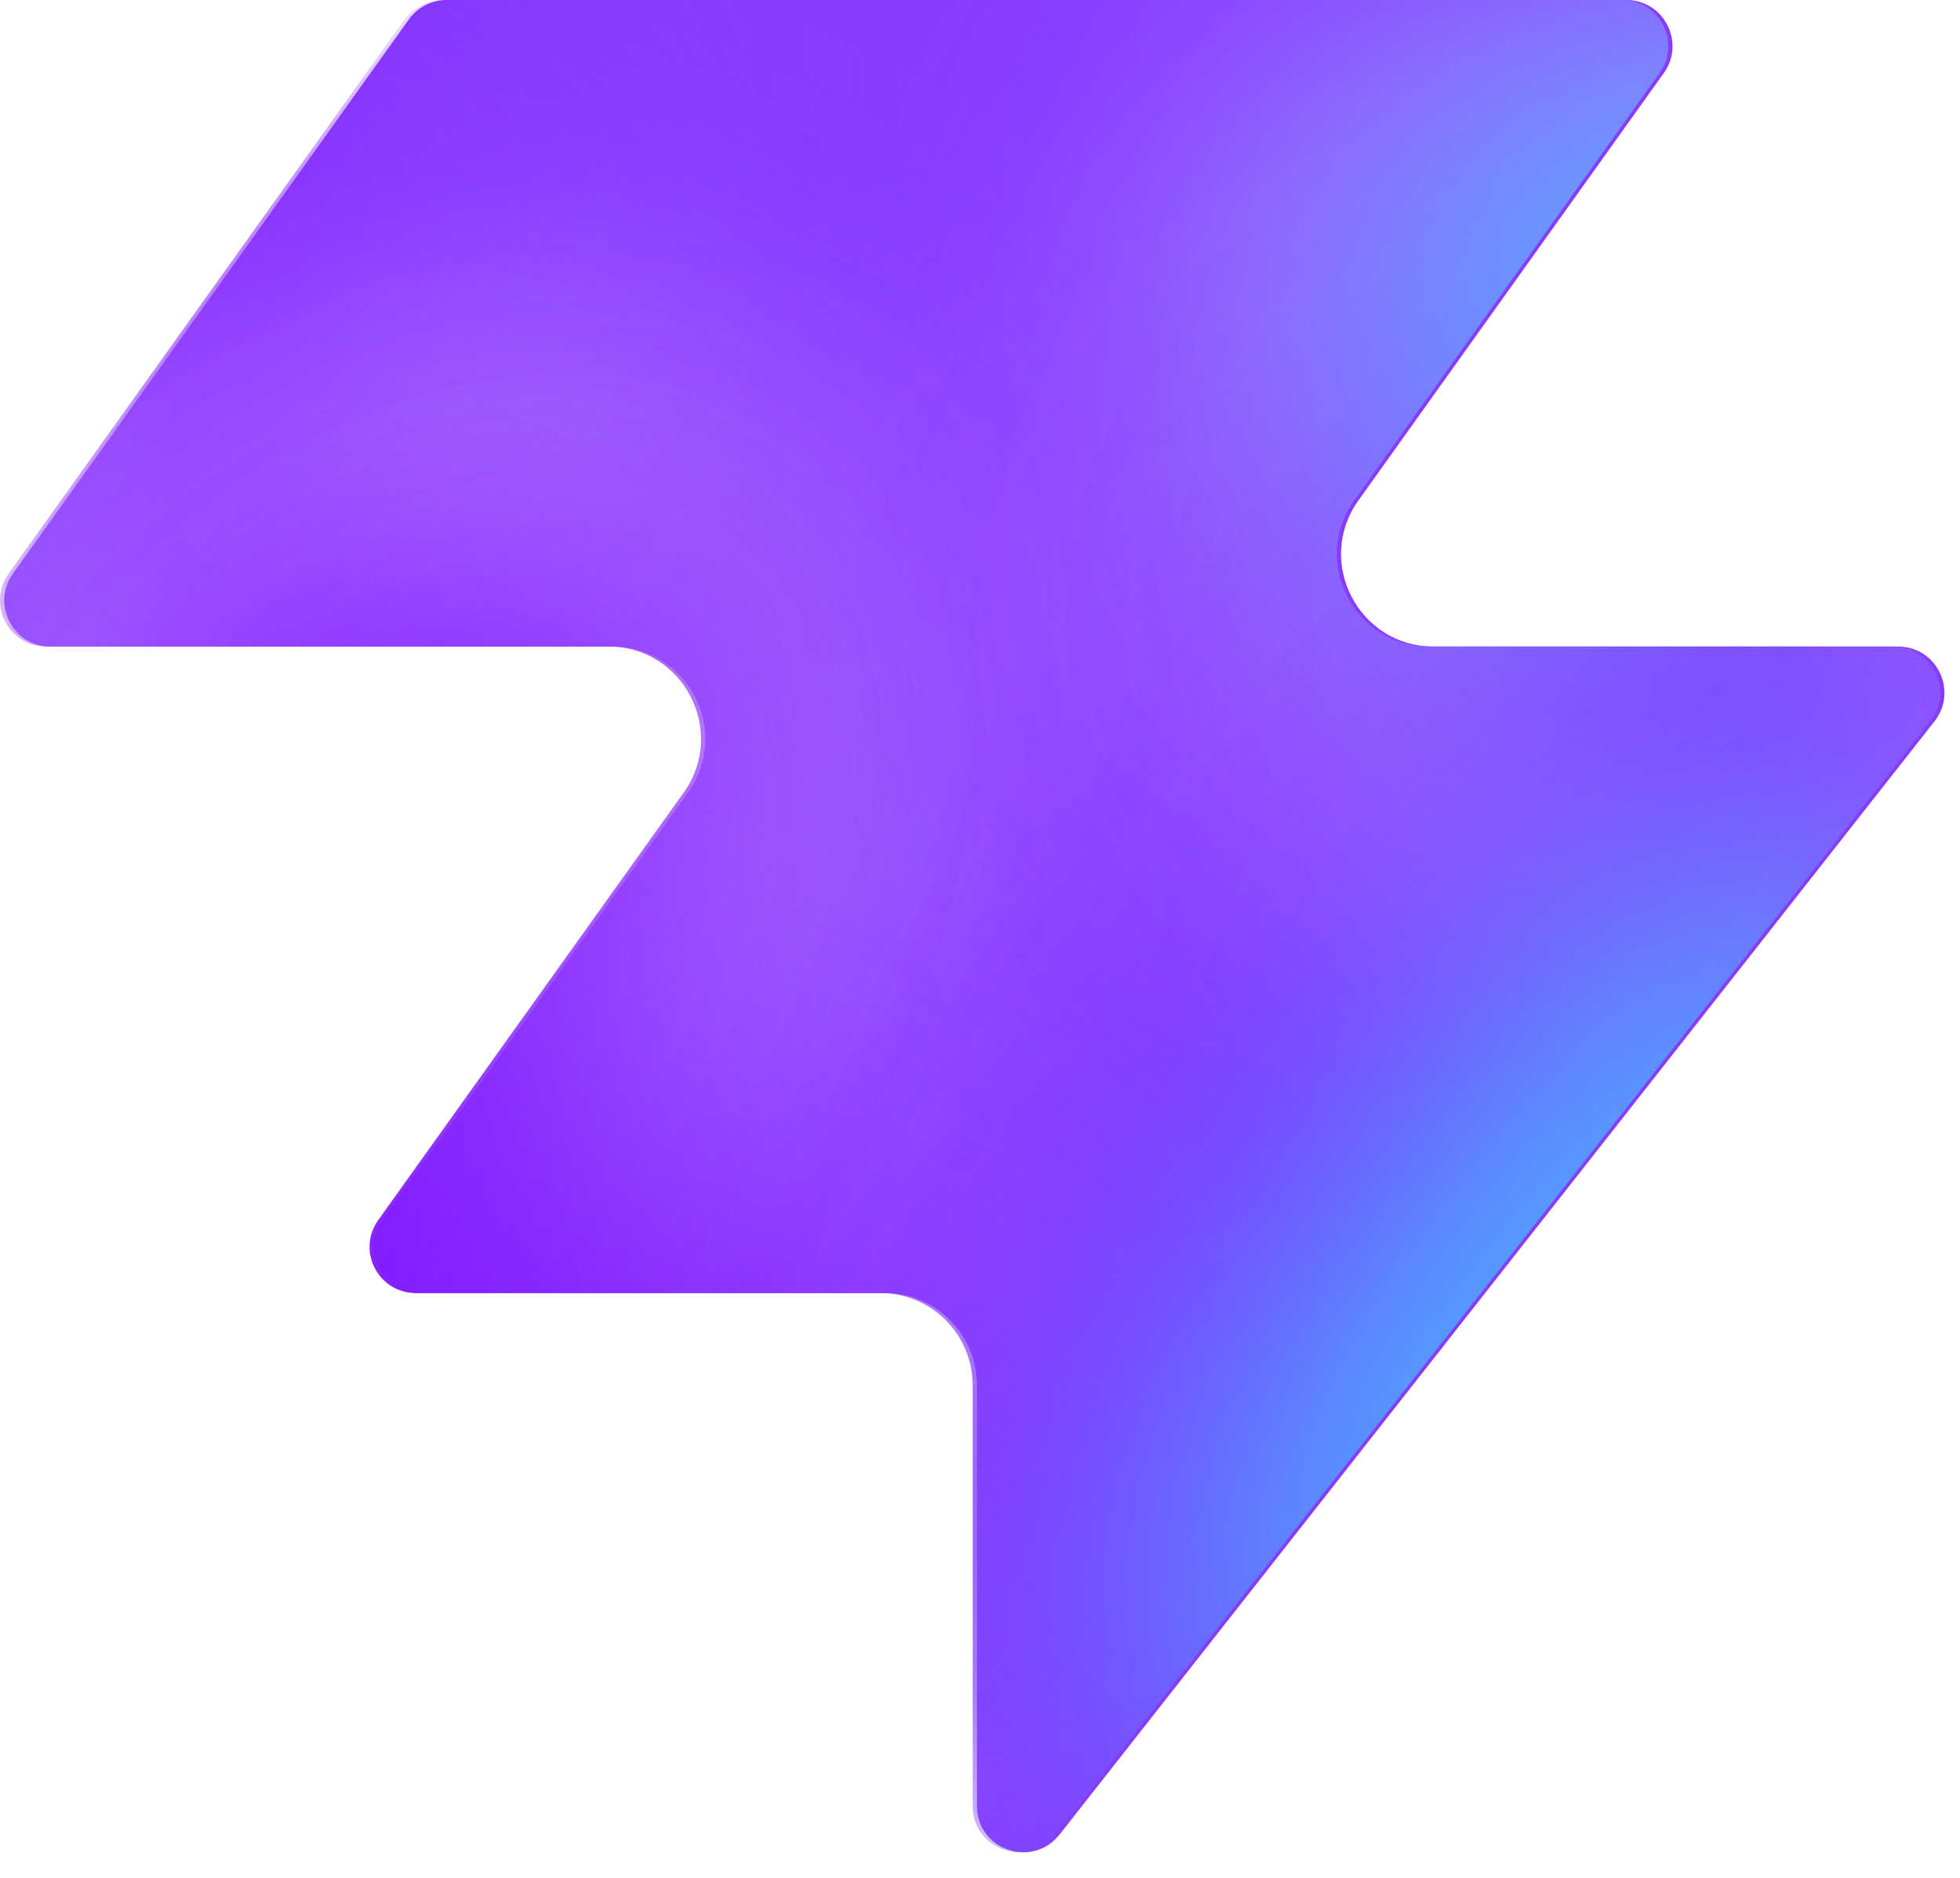
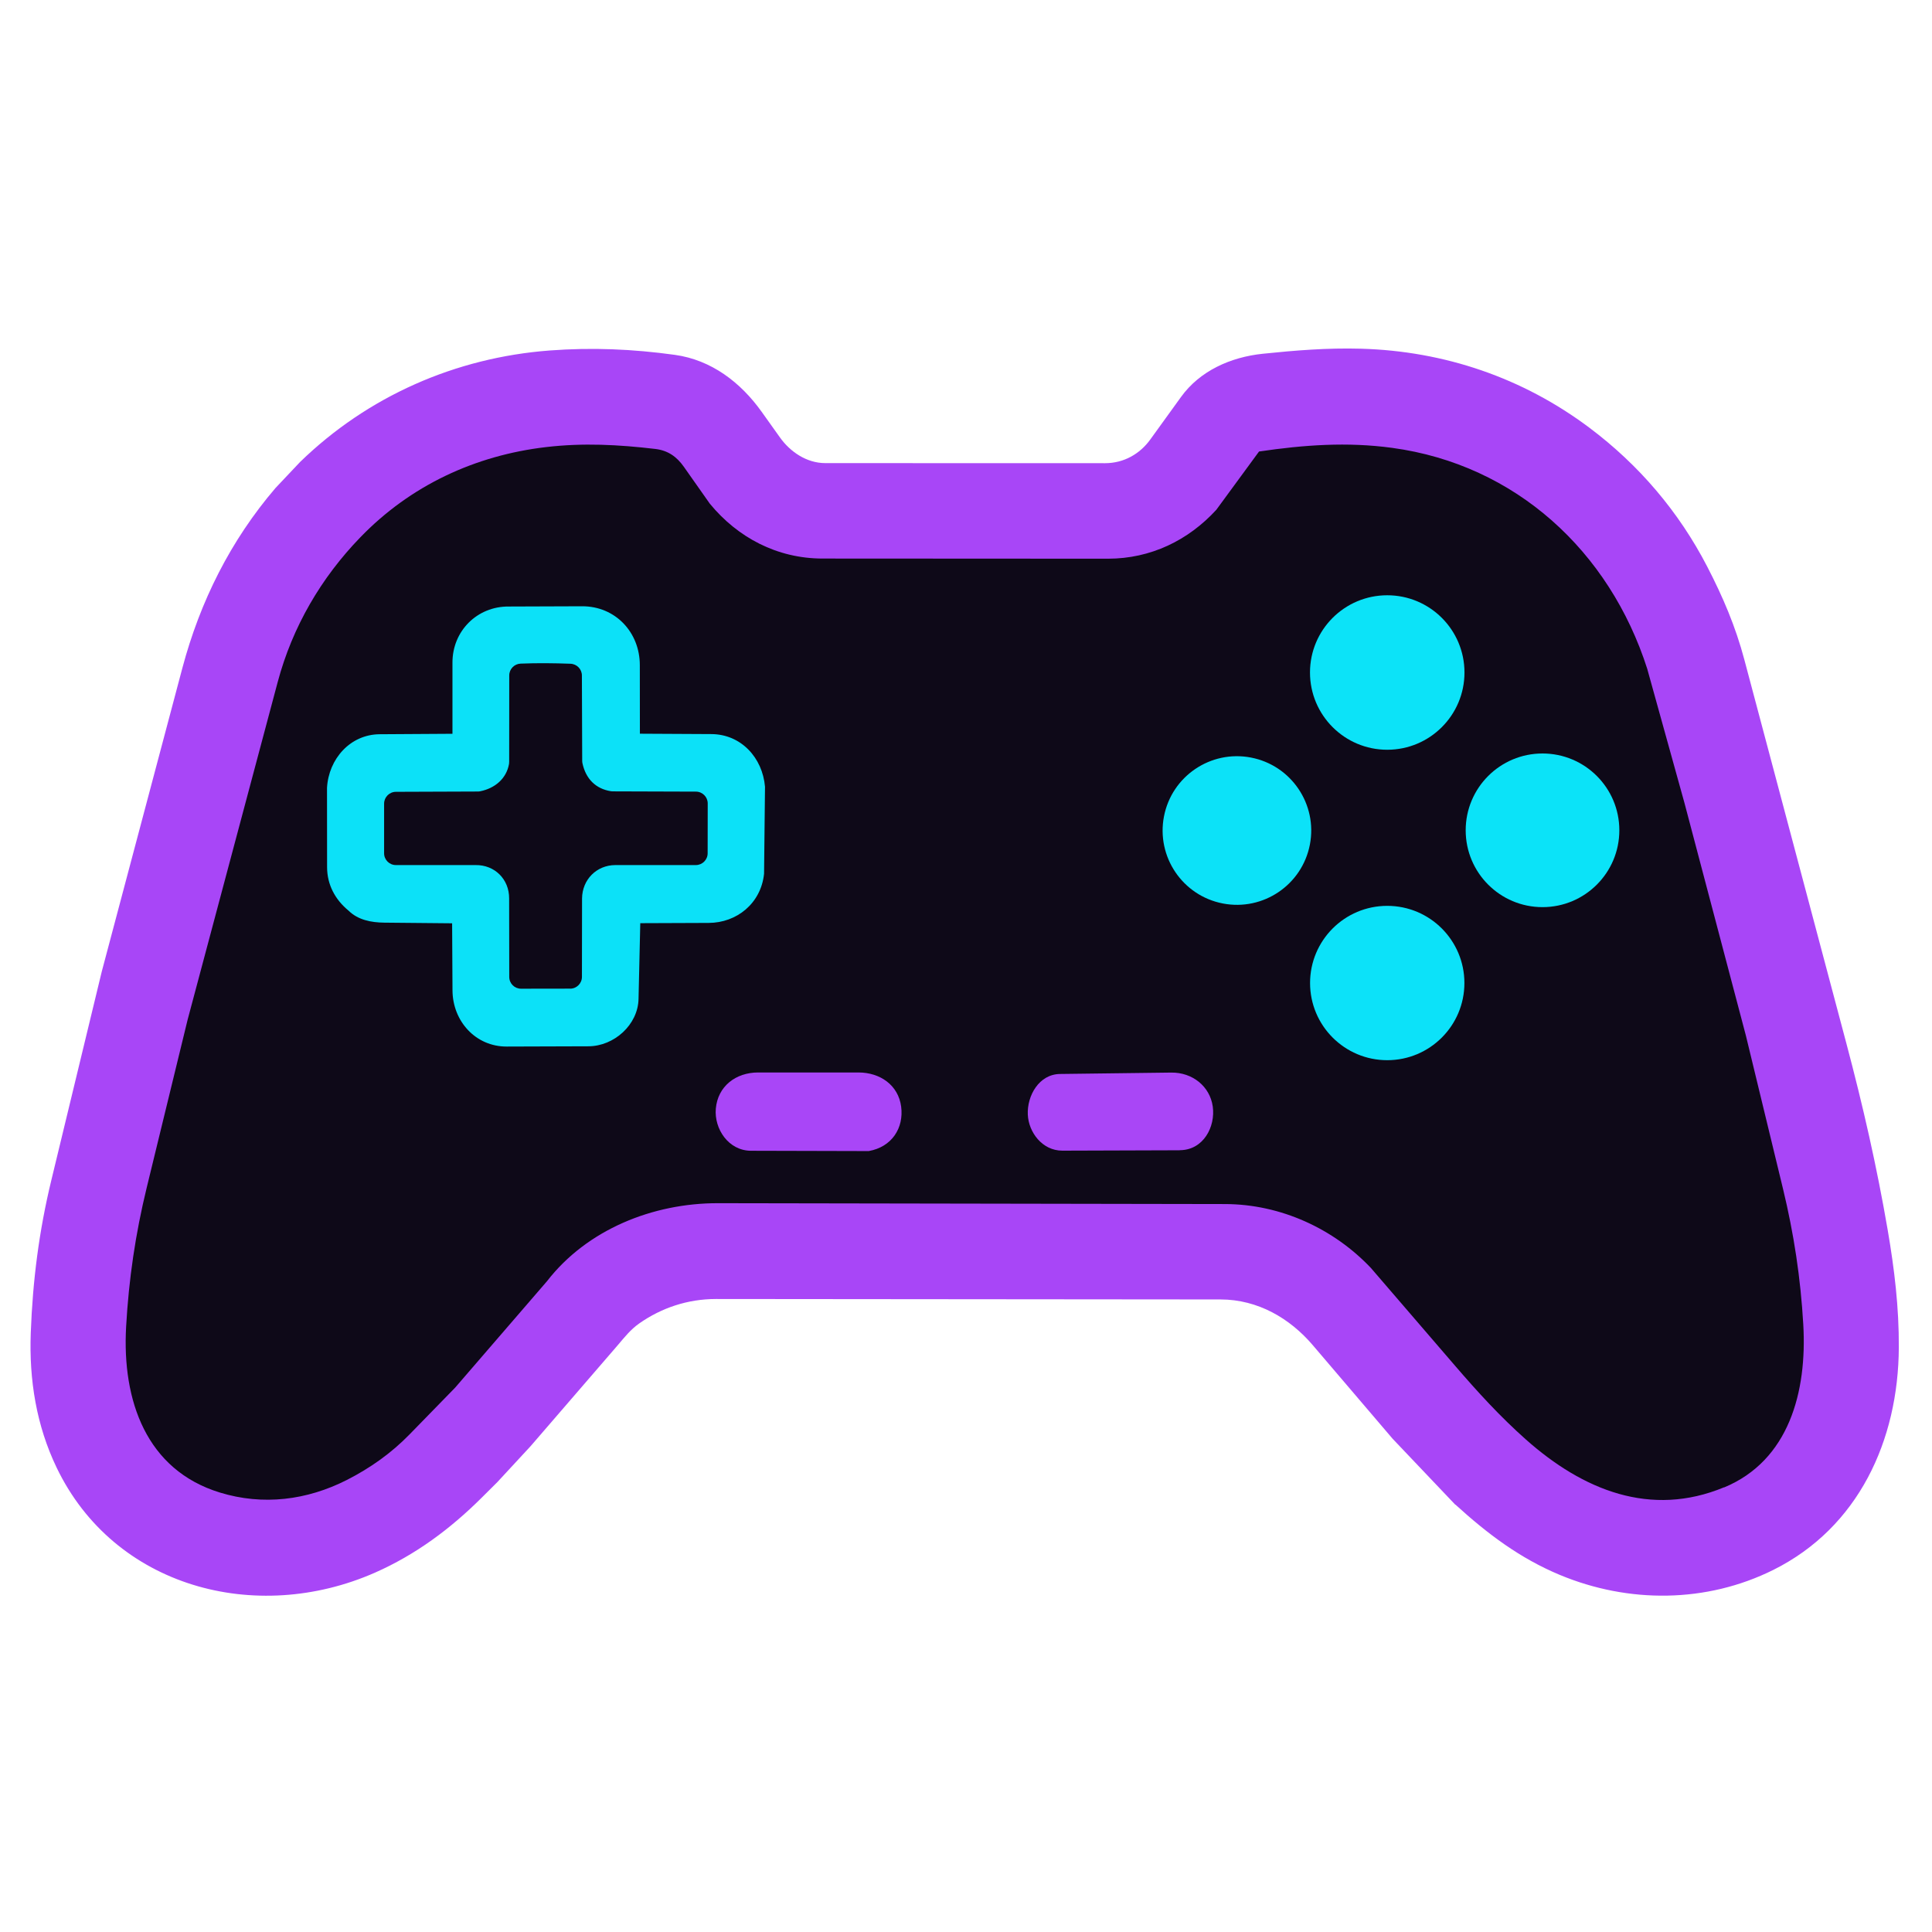
- <svg xmlns="http://www.w3.org/2000/svg" width="48" height="46" fill="none" viewBox="0 0 48 46">
-   <path fill="#863bff" d="M25.946 44.938c-.664.845-2.021.375-2.021-.698V33.937a2.26 2.26 0 0 0-2.262-2.262H10.287c-.92 0-1.456-1.04-.92-1.788l7.48-10.471c1.07-1.497 0-3.578-1.842-3.578H1.237c-.92 0-1.456-1.04-.92-1.788L10.013.474c.214-.297.556-.474.92-.474h28.894c.92 0 1.456 1.04.92 1.788l-7.48 10.471c-1.07 1.498 0 3.579 1.842 3.579h11.377c.943 0 1.473 1.088.89 1.83L25.947 44.94z" style="fill:#863bff;fill:color(display-p3 .525 .23 1);fill-opacity:1" />
-   <mask id="a" width="48" height="46" x="0" y="0" maskUnits="userSpaceOnUse" style="mask-type:alpha">
-     <path fill="#000" d="M25.842 44.938c-.664.844-2.021.375-2.021-.698V33.937a2.26 2.26 0 0 0-2.262-2.262H10.183c-.92 0-1.456-1.04-.92-1.788l7.48-10.471c1.07-1.498 0-3.579-1.842-3.579H1.133c-.92 0-1.456-1.04-.92-1.787L9.91.473c.214-.297.556-.474.92-.474h28.894c.92 0 1.456 1.04.92 1.788l-7.48 10.471c-1.07 1.498 0 3.578 1.842 3.578h11.377c.943 0 1.473 1.088.89 1.832L25.843 44.94z" style="fill:#000;fill-opacity:1" />
-   </mask>
-   <g mask="url(#a)">
-     <g filter="url(#b)">
-       <ellipse cx="5.508" cy="14.704" fill="#ede6ff" rx="5.508" ry="14.704" style="fill:#ede6ff;fill:color(display-p3 .927 .903 1);fill-opacity:1" transform="matrix(.00324 1 1 -.00324 -4.47 31.516)" />
-     </g>
-     <g filter="url(#c)">
-       <ellipse cx="10.399" cy="29.851" fill="#ede6ff" rx="10.399" ry="29.851" style="fill:#ede6ff;fill:color(display-p3 .927 .903 1);fill-opacity:1" transform="matrix(.00324 1 1 -.00324 -39.328 7.883)" />
-     </g>
-     <g filter="url(#d)">
-       <ellipse cx="5.508" cy="30.487" fill="#7e14ff" rx="5.508" ry="30.487" style="fill:#7e14ff;fill:color(display-p3 .492 .077 1);fill-opacity:1" transform="rotate(89.814 -25.913 -14.639)scale(1 -1)" />
-     </g>
-     <g filter="url(#e)">
-       <ellipse cx="5.508" cy="30.599" fill="#7e14ff" rx="5.508" ry="30.599" style="fill:#7e14ff;fill:color(display-p3 .492 .077 1);fill-opacity:1" transform="rotate(89.814 -32.644 -3.334)scale(1 -1)" />
-     </g>
-     <g filter="url(#f)">
-       <ellipse cx="5.508" cy="30.599" fill="#7e14ff" rx="5.508" ry="30.599" style="fill:#7e14ff;fill:color(display-p3 .492 .077 1);fill-opacity:1" transform="matrix(.00324 1 1 -.00324 -34.34 30.47)" />
-     </g>
-     <g filter="url(#g)">
-       <ellipse cx="14.072" cy="22.078" fill="#ede6ff" rx="14.072" ry="22.078" style="fill:#ede6ff;fill:color(display-p3 .927 .903 1);fill-opacity:1" transform="rotate(93.35 24.506 48.493)scale(-1 1)" />
-     </g>
-     <g filter="url(#h)">
-       <ellipse cx="3.47" cy="21.501" fill="#7e14ff" rx="3.47" ry="21.501" style="fill:#7e14ff;fill:color(display-p3 .492 .077 1);fill-opacity:1" transform="rotate(89.009 28.708 47.59)scale(-1 1)" />
-     </g>
-     <g filter="url(#i)">
-       <ellipse cx="3.47" cy="21.501" fill="#7e14ff" rx="3.47" ry="21.501" style="fill:#7e14ff;fill:color(display-p3 .492 .077 1);fill-opacity:1" transform="rotate(89.009 28.708 47.59)scale(-1 1)" />
-     </g>
-     <g filter="url(#j)">
-       <ellipse cx=".387" cy="8.972" fill="#7e14ff" rx="4.407" ry="29.108" style="fill:#7e14ff;fill:color(display-p3 .492 .077 1);fill-opacity:1" transform="rotate(39.51 .387 8.972)" />
-     </g>
-     <g filter="url(#k)">
-       <ellipse cx="47.523" cy="-6.092" fill="#7e14ff" rx="4.407" ry="29.108" style="fill:#7e14ff;fill:color(display-p3 .492 .077 1);fill-opacity:1" transform="rotate(37.892 47.523 -6.092)" />
-     </g>
-     <g filter="url(#l)">
-       <ellipse cx="41.412" cy="6.333" fill="#47bfff" rx="5.971" ry="9.665" style="fill:#47bfff;fill:color(display-p3 .28 .748 1);fill-opacity:1" transform="rotate(37.892 41.412 6.333)" />
-     </g>
-     <g filter="url(#m)">
-       <ellipse cx="-1.879" cy="38.332" fill="#7e14ff" rx="4.407" ry="29.108" style="fill:#7e14ff;fill:color(display-p3 .492 .077 1);fill-opacity:1" transform="rotate(37.892 -1.88 38.332)" />
-     </g>
-     <g filter="url(#n)">
-       <ellipse cx="-1.879" cy="38.332" fill="#7e14ff" rx="4.407" ry="29.108" style="fill:#7e14ff;fill:color(display-p3 .492 .077 1);fill-opacity:1" transform="rotate(37.892 -1.88 38.332)" />
-     </g>
-     <g filter="url(#o)">
-       <ellipse cx="35.651" cy="29.907" fill="#7e14ff" rx="4.407" ry="29.108" style="fill:#7e14ff;fill:color(display-p3 .492 .077 1);fill-opacity:1" transform="rotate(37.892 35.651 29.907)" />
-     </g>
-     <g filter="url(#p)">
-       <ellipse cx="38.418" cy="32.4" fill="#47bfff" rx="5.971" ry="15.297" style="fill:#47bfff;fill:color(display-p3 .28 .748 1);fill-opacity:1" transform="rotate(37.892 38.418 32.4)" />
+ <svg xmlns="http://www.w3.org/2000/svg" id="Capa_1" version="1.1" viewBox="0 0 513 513">
+   <defs>
+     <style>
+       .st0 {
+         fill: #601b93;
+       }
+ 
+       .st0, .st1, .st2, .st3, .st4, .st5, .st6, .st7, .st8, .st9 {
+         display: none;
+       }
+ 
+       .st1 {
+         fill: #0b4ebd;
+       }
+ 
+       .st10 {
+         fill: #a846f7;
+       }
+ 
+       .st11 {
+         fill: #0ce1f8;
+       }
+ 
+       .st2 {
+         fill: #0c4ebe;
+       }
+ 
+       .st12 {
+         fill: #0ce2f8;
+       }
+ 
+       .st3, .st13 {
+         fill: #0e0918;
+       }
+ 
+       .st14 {
+         fill: #0ce3f8;
+       }
+ 
+       .st15 {
+         fill: #0ce2f9;
+       }
+ 
+       .st4 {
+         fill: #601d97;
+       }
+ 
+       .st5 {
+         fill: #0850bc;
+       }
+ 
+       .st6 {
+         fill: #0c4ebd;
+       }
+ 
+       .st16 {
+         fill: #0be3f8;
+       }
+ 
+       .st17 {
+         fill: #a946f6;
+       }
+ 
+       .st7 {
+         fill: #0c4ebb;
+       }
+ 
+       .st8 {
+         fill: #5f1c91;
+       }
+ 
+       .st18 {
+         fill: #a946f7;
+       }
+ 
+       .st9 {
+         fill: #0b4ebc;
+       }
+     </style>
+   </defs>
+   <g id="Objeto_generativo">
+     <rect class="st3" width="513" height="513" rx="85.04" ry="85.04" />
+     <g>
+       <path class="st0" d="M477.01,377.85c-15.35,33.32-57.35,42.01-88.98,22.72-14.05-8.57-25.76-21.67-36.5-34.18l-16.72-19.45c-4.01-4.66-10.69-7.28-17.28-7.28l-121.06-.09c-7.53,0-14.77,2.6-19.62,8.12l-30.43,34.68c-7.7,8.78-16.69,15.71-27.11,20.97-31.46,15.88-70.37,5.82-84.59-26.78-4.46-10.22-6.2-21.12-5.73-32.38.92-22.16,7.64-50.77,13.49-72.78l24.09-90.63c3.29-12.38,9.21-23.69,16.56-33.95,17.23-24.04,43.95-38.68,73.39-40.84,10.44-.76,20.52-.37,30.86,1.21,8.13,1.24,15.6,5.19,20.25,11.76l6.65,9.38c2.31,3.26,5.61,4.72,9.67,4.72l66.26-.05c2.95,0,5.81-1.45,7.39-3.66l6.93-9.68c5.03-7.04,12.68-11.58,21.38-12.65,9.53-1.17,18.58-1.82,28.33-1.29,27.18,1.48,52.33,13.92,69.95,34.75,9.58,11.33,17.09,24.51,20.98,39.04l25.79,96.39,8.17,36c2.58,11.39,3.92,22.55,4.13,34.26.2,11.1-1.64,21.67-6.25,31.7h0Z" />
+       <path class="st10" d="M386.41,399.53l-16.62-17.49-21.22-24.87c-6.04-7.08-14.53-12.12-24.49-12.13l-133.96-.12c-7.57,0-14.49,2.38-20.33,6.45-2.37,1.65-4.01,3.77-5.84,5.91l-23.08,26.74-8.82,9.53-4.18,4.16c-8.31,8.26-17.49,15.1-28.32,19.88-31.63,13.92-69.25,3.87-84.51-27.89-5.37-11.17-7.34-23.28-6.87-35.79.51-13.87,2.2-27.07,5.46-40.53l13.39-55.4,21.39-80.55c4.73-17.79,12.86-33.98,24.75-47.86l6.53-6.91c17.96-17.44,41.23-27.71,66.3-29.6,11.23-.84,22.03-.38,33.17,1.16,9.73,1.34,17.51,7.32,23.08,15.12l4.9,6.87c2.65,3.7,6.98,6.76,12.01,6.76l74.26.02c5.04,0,9.3-2.5,12.03-6.3l8.15-11.28c5.01-6.94,13.16-10.59,21.73-11.48,8.57-.89,17.16-1.59,26.07-1.34,22.15.63,42.98,7.73,60.66,21,13.14,9.86,23.71,22.26,31.27,36.87,4.13,7.98,7.5,15.85,9.84,24.65l27.12,102c4.39,16.54,8.07,32.66,10.95,49.45,1.8,10.5,3.01,20.59,2.96,31.19-.11,24.78-10.77,47.87-33.32,59.1-17.76,8.84-38.45,8.94-56.72,1.32-10.56-4.41-19.13-10.85-27.69-18.65h-.01Z" />
+       <g>
+         <path class="st8" d="M376.74,360.44l-21.88-25.43c-3.89-4.52-7.73-8.61-13.07-11.52-7.25-3.94-15.09-6.81-23.74-6.81l-123.59.06c-11.21,0-21.5,4.24-29.86,10.99-.21.17-.41.36-.6.56l-7.56,8.02-19.3,22.47c-.09.11-.19.21-.29.31l-14.85,14.85c-3.65,3.65-7.93,6.17-12.5,8.58-10.42,5.51-22.46,6.86-33.69,3.06-7.23-2.44-13.61-6.91-17.6-13.43-5.06-8.25-6.81-17.77-6.38-27.53.62-14.16,2.92-27.67,6.42-41.44l16.14-63.5,13.89-51.71c3.39-12.63,9.47-23.84,18.04-33.51,12.18-13.76,28.1-22.25,46.28-24.92,9.73-1.43,19.11-1.07,28.89.07,3.72.43,6.93,1.71,9.2,4.88l6.89,9.62c.12.17.25.34.39.49,6.14,7.02,14.23,10.71,23.66,11.48.18,0,.36.02.54.02l68.94-.13c8.36-.02,15.57-3.72,21.55-9.14,6.17-5.59,9.91-15.57,14.9-16.54,9.16-1.78,18.21-2.14,27.51-1.38,33.76,2.72,60.04,26.61,68.78,58.9l10.05,37.11,20.32,79.23c3.14,12.24,5.06,24.17,5.94,36.67.53,7.48.23,14.63-1.8,21.8-2.96,10.41-10,18.63-20.2,22.43-13.63,5.08-28.24,2.67-40.28-5.5-7.94-5.39-14.72-11.66-21.16-19.14l.02.03Z" />
+         <path class="st13" d="M457.79,394.92c-19.51,8.09-37.48.76-52.65-12.72-6.85-6.09-12.76-12.56-18.74-19.51l-22.38-26c-9.86-10.42-23.94-16.96-38.79-16.98l-134.57-.23c-17.37-.03-34.82,7.03-45.42,20.72l-24.38,28.25-12.08,12.39c-4.88,5.01-10.42,8.94-16.68,12.13-10.63,5.4-22.29,6.85-33.72,3.34-19.52-5.99-26-24.39-24.89-44.06.71-12.6,2.47-24.59,5.45-36.83l10.88-44.66,23.92-89.67c3.92-14.68,11.54-27.68,21.95-38.43,13.29-13.74,30.43-21.74,49.34-23.95,9.83-1.15,19.23-.65,28.98.5,3.34.4,5.67,2.03,7.59,4.76l6.87,9.76c7.39,9,17.88,14.57,29.91,14.58l75.82.04c11.34,0,21.33-4.87,28.77-12.99l11.34-15.47c11.92-1.76,23.41-2.59,35.34-.97,32.82,4.45,57.74,27.47,67.73,58.65l9.89,35.63,16.31,61.77,9.85,40.66c2.9,11.99,4.68,23.72,5.39,36.05,1.04,17.91-3.82,36.14-21.01,43.27h-.01Z" />
+         <g>
+           <circle class="st2" cx="357.52" cy="260.73" r="21.52" />
+           <circle class="st15" cx="368.35" cy="261.02" r="20.49" />
+         </g>
+         <g>
+           <circle class="st1" cx="357.53" cy="186.22" r="21.52" />
+           <circle class="st14" cx="368.35" cy="178.57" r="20.51" />
+         </g>
+         <g>
+           <circle class="st6" cx="394.77" cy="224.12" r="21.41" />
+           <circle class="st16" cx="409.58" cy="220.47" r="20.4" />
+         </g>
+         <g>
+           <path class="st4" d="M315.77,300.04c-2.16,2.45-5.45,3.99-8.66,3.98l-28.04-.12c-6.59-.03-10.97-6.45-10.84-12.52s5.14-12.11,11.85-12.1l27.32.04c4.73,0,8.82,3.57,10.41,7.34,1.94,4.58,1.37,9.5-2.04,13.37h0Z" />
+           <path class="st17" d="M313.26,305.43l-31.17.1c-5.37.02-8.98-4.94-9.18-9.57-.22-5.06,3.01-10.73,8.56-10.79l29.53-.37c5.6-.07,10.26,3.63,11.02,9,.76,5.37-2.47,11.6-8.77,11.61v.02Z" />
+         </g>
+         <g>
+           <path class="st4" d="M234.32,303.92c-.45.11-.91.16-1.37.15l-28.54-.14c-6.47-.03-11.02-6.15-11.09-12.14s4.66-12.39,11.32-12.39l28.6.02c6.38,0,10.57,6.18,10.77,11.84.21,6.08-3.53,11.07-9.69,12.65h0Z" />
+           <path class="st18" d="M230.67,305.64l-31.25-.08c-5.99-.01-9.82-5.82-9.35-11.18.52-5.94,5.29-9.61,11.25-9.61h26.63c5.78.01,10.58,3.38,11.33,9.06s-2.46,10.73-8.61,11.81h0Z" />
+         </g>
+         <g>
+           <circle class="st7" cx="321.44" cy="224.2" r="20.84" />
+           <circle class="st12" cx="328.44" cy="220.53" r="19.73" transform="translate(49.78 501.34) rotate(-79.1)" />
+         </g>
+         <g>
+           <path class="st9" d="M166.59,278.83l-21.31.05c-8.51.02-14.97-7.52-14.99-15.81l-.03-8.05c-.01-3.11-2.53-5.64-5.64-5.65l-7.9-.04c-9.14-.04-16.61-7.13-16.59-16.36l.04-19.08c.02-8.58,7.01-15.81,15.54-15.87l8.91-.07c3.11-.02,5.62-2.54,5.63-5.65l.03-9.02c.03-8.39,6.94-15.86,15.45-15.85h20.13c7.83,0,13.99,6.33,15.05,14.06.03.23.05.46.05.69l.23,10.22c.07,3.05,2.54,5.51,5.6,5.54l9.22.11c.19,0,.39,0,.58.03,8.23.83,14.53,7.39,14.55,15.62l.03,19.53c.01,8.28-6,14.82-14.28,15.91-.24.03-.48.05-.71.05l-9.51.14c-3.1.04-5.59,2.57-5.59,5.66v8.83c-.02,7.68-6.35,14.99-14.48,15h-.01Z" />
+           <path class="st11" d="M156.22,277.82l-21.69.07c-8.25.02-14.33-6.75-14.38-14.9l-.1-17.83-17.97-.17c-3.52-.03-7.04-.72-9.53-3.19-3.54-2.91-5.69-6.86-5.7-11.54l-.02-21.07c.44-7.7,6.18-14.18,13.99-14.23l19.32-.12v-18.93c0-8.37,6.57-14.94,14.96-14.86l19.45-.07c8.85-.03,15.33,6.91,15.34,15.62l.02,18.22,18.98.1c7.86.04,13.58,6.24,14.24,13.99l-.25,23.09c-.82,7.9-7.27,13.03-14.69,13.06l-18.18.07-.46,20.12c-.15,6.86-6.49,12.55-13.31,12.57h-.01Z" />
+           <g>
+             <path class="st5" d="M164.83,265.19c-6.41.29-12.62.51-19-.19-1.4-.15-1.82-2.1-1.83-3.27l-.09-21.3c-.01-2.64-1.85-5.01-4.65-5.01l-22.49-.04c-1.76,0-2.97-1.22-2.96-2.96l.07-17.92c0-1.62,1.26-2.65,2.85-2.65l22.03-.02c.69,0,1.38-.1,2.02-.37,1.91-.8,3.17-2.36,3.18-4.57l.04-22.86c0-1.23.99-2.78,2.29-2.79l18.56-.07c1.38,0,2.22.94,2.42,2.28l.13,23.94c.01,1.85,2.07,4.31,4,4.32l23.45.17c1.81.01,2.68,1.28,2.67,3l-.05,18.04c0,1.43-1.24,2.45-2.61,2.45l-22.39.04c-.37,0-.74.02-1.1.11-2.39.58-3.99,2.4-4.01,4.94l-.1,22.41c0,1.44-1.11,2.24-2.42,2.3v.02Z" />
+             <path class="st13" d="M151.38,262.51l-13.02.02c-1.74,0-3.14-1.39-3.14-3.13l-.03-20.83c.03-5.1-3.83-8.95-8.94-8.87h-21.13c-1.74,0-3.14-1.42-3.13-3.14v-13.18c.01-1.73,1.42-3.13,3.14-3.13l21.76-.08c.21,0,.43-.02.64-.07,3.88-.79,6.94-3.34,7.63-7.25.03-.19.04-.39.04-.58l.02-22.93c0-1.69,1.35-3.07,3.03-3.13,4.44-.18,8.78-.13,13.23.03,1.69.07,3.03,1.44,3.03,3.12l.08,22.63c0,.23.02.46.07.69.89,4.1,3.48,6.78,7.61,7.42.17.02.34.03.51.03l22.01.07c1.73,0,3.13,1.42,3.13,3.14l-.02,13.23c0,1.73-1.41,3.13-3.13,3.13h-21.39c-5,.03-8.78,3.87-8.83,8.87l-.03,20.82c0,1.73-1.41,3.13-3.13,3.13h0Z" />
+           </g>
+         </g>
+       </g>
    </g>
  </g>
-   <defs>
-     <filter id="b" width="60.045" height="41.654" x="-19.77" y="16.149" color-interpolation-filters="sRGB" filterUnits="userSpaceOnUse">
-       <feFlood flood-opacity="0" result="BackgroundImageFix" />
-       <feBlend in="SourceGraphic" in2="BackgroundImageFix" result="shape" />
-       <feGaussianBlur result="effect1_foregroundBlur_2002_17158" stdDeviation="7.659" />
-     </filter>
-     <filter id="c" width="90.34" height="51.437" x="-54.613" y="-7.533" color-interpolation-filters="sRGB" filterUnits="userSpaceOnUse">
-       <feFlood flood-opacity="0" result="BackgroundImageFix" />
-       <feBlend in="SourceGraphic" in2="BackgroundImageFix" result="shape" />
-       <feGaussianBlur result="effect1_foregroundBlur_2002_17158" stdDeviation="7.659" />
-     </filter>
-     <filter id="d" width="79.355" height="29.4" x="-49.64" y="2.03" color-interpolation-filters="sRGB" filterUnits="userSpaceOnUse">
-       <feFlood flood-opacity="0" result="BackgroundImageFix" />
-       <feBlend in="SourceGraphic" in2="BackgroundImageFix" result="shape" />
-       <feGaussianBlur result="effect1_foregroundBlur_2002_17158" stdDeviation="4.596" />
-     </filter>
-     <filter id="e" width="79.579" height="29.4" x="-45.045" y="20.029" color-interpolation-filters="sRGB" filterUnits="userSpaceOnUse">
-       <feFlood flood-opacity="0" result="BackgroundImageFix" />
-       <feBlend in="SourceGraphic" in2="BackgroundImageFix" result="shape" />
-       <feGaussianBlur result="effect1_foregroundBlur_2002_17158" stdDeviation="4.596" />
-     </filter>
-     <filter id="f" width="79.579" height="29.4" x="-43.513" y="21.178" color-interpolation-filters="sRGB" filterUnits="userSpaceOnUse">
-       <feFlood flood-opacity="0" result="BackgroundImageFix" />
-       <feBlend in="SourceGraphic" in2="BackgroundImageFix" result="shape" />
-       <feGaussianBlur result="effect1_foregroundBlur_2002_17158" stdDeviation="4.596" />
-     </filter>
-     <filter id="g" width="74.749" height="58.852" x="15.756" y="-17.901" color-interpolation-filters="sRGB" filterUnits="userSpaceOnUse">
-       <feFlood flood-opacity="0" result="BackgroundImageFix" />
-       <feBlend in="SourceGraphic" in2="BackgroundImageFix" result="shape" />
-       <feGaussianBlur result="effect1_foregroundBlur_2002_17158" stdDeviation="7.659" />
-     </filter>
-     <filter id="h" width="61.377" height="25.362" x="23.548" y="2.284" color-interpolation-filters="sRGB" filterUnits="userSpaceOnUse">
-       <feFlood flood-opacity="0" result="BackgroundImageFix" />
-       <feBlend in="SourceGraphic" in2="BackgroundImageFix" result="shape" />
-       <feGaussianBlur result="effect1_foregroundBlur_2002_17158" stdDeviation="4.596" />
-     </filter>
-     <filter id="i" width="61.377" height="25.362" x="23.548" y="2.284" color-interpolation-filters="sRGB" filterUnits="userSpaceOnUse">
-       <feFlood flood-opacity="0" result="BackgroundImageFix" />
-       <feBlend in="SourceGraphic" in2="BackgroundImageFix" result="shape" />
-       <feGaussianBlur result="effect1_foregroundBlur_2002_17158" stdDeviation="4.596" />
-     </filter>
-     <filter id="j" width="56.045" height="63.649" x="-27.636" y="-22.853" color-interpolation-filters="sRGB" filterUnits="userSpaceOnUse">
-       <feFlood flood-opacity="0" result="BackgroundImageFix" />
-       <feBlend in="SourceGraphic" in2="BackgroundImageFix" result="shape" />
-       <feGaussianBlur result="effect1_foregroundBlur_2002_17158" stdDeviation="4.596" />
-     </filter>
-     <filter id="k" width="54.814" height="64.646" x="20.116" y="-38.415" color-interpolation-filters="sRGB" filterUnits="userSpaceOnUse">
-       <feFlood flood-opacity="0" result="BackgroundImageFix" />
-       <feBlend in="SourceGraphic" in2="BackgroundImageFix" result="shape" />
-       <feGaussianBlur result="effect1_foregroundBlur_2002_17158" stdDeviation="4.596" />
-     </filter>
-     <filter id="l" width="33.541" height="35.313" x="24.641" y="-11.323" color-interpolation-filters="sRGB" filterUnits="userSpaceOnUse">
-       <feFlood flood-opacity="0" result="BackgroundImageFix" />
-       <feBlend in="SourceGraphic" in2="BackgroundImageFix" result="shape" />
-       <feGaussianBlur result="effect1_foregroundBlur_2002_17158" stdDeviation="4.596" />
-     </filter>
-     <filter id="m" width="54.814" height="64.646" x="-29.286" y="6.009" color-interpolation-filters="sRGB" filterUnits="userSpaceOnUse">
-       <feFlood flood-opacity="0" result="BackgroundImageFix" />
-       <feBlend in="SourceGraphic" in2="BackgroundImageFix" result="shape" />
-       <feGaussianBlur result="effect1_foregroundBlur_2002_17158" stdDeviation="4.596" />
-     </filter>
-     <filter id="n" width="54.814" height="64.646" x="-29.286" y="6.009" color-interpolation-filters="sRGB" filterUnits="userSpaceOnUse">
-       <feFlood flood-opacity="0" result="BackgroundImageFix" />
-       <feBlend in="SourceGraphic" in2="BackgroundImageFix" result="shape" />
-       <feGaussianBlur result="effect1_foregroundBlur_2002_17158" stdDeviation="4.596" />
-     </filter>
-     <filter id="o" width="54.814" height="64.646" x="8.244" y="-2.416" color-interpolation-filters="sRGB" filterUnits="userSpaceOnUse">
-       <feFlood flood-opacity="0" result="BackgroundImageFix" />
-       <feBlend in="SourceGraphic" in2="BackgroundImageFix" result="shape" />
-       <feGaussianBlur result="effect1_foregroundBlur_2002_17158" stdDeviation="4.596" />
-     </filter>
-     <filter id="p" width="39.409" height="43.623" x="18.713" y="10.588" color-interpolation-filters="sRGB" filterUnits="userSpaceOnUse">
-       <feFlood flood-opacity="0" result="BackgroundImageFix" />
-       <feBlend in="SourceGraphic" in2="BackgroundImageFix" result="shape" />
-       <feGaussianBlur result="effect1_foregroundBlur_2002_17158" stdDeviation="4.596" />
-     </filter>
-   </defs>
</svg>
